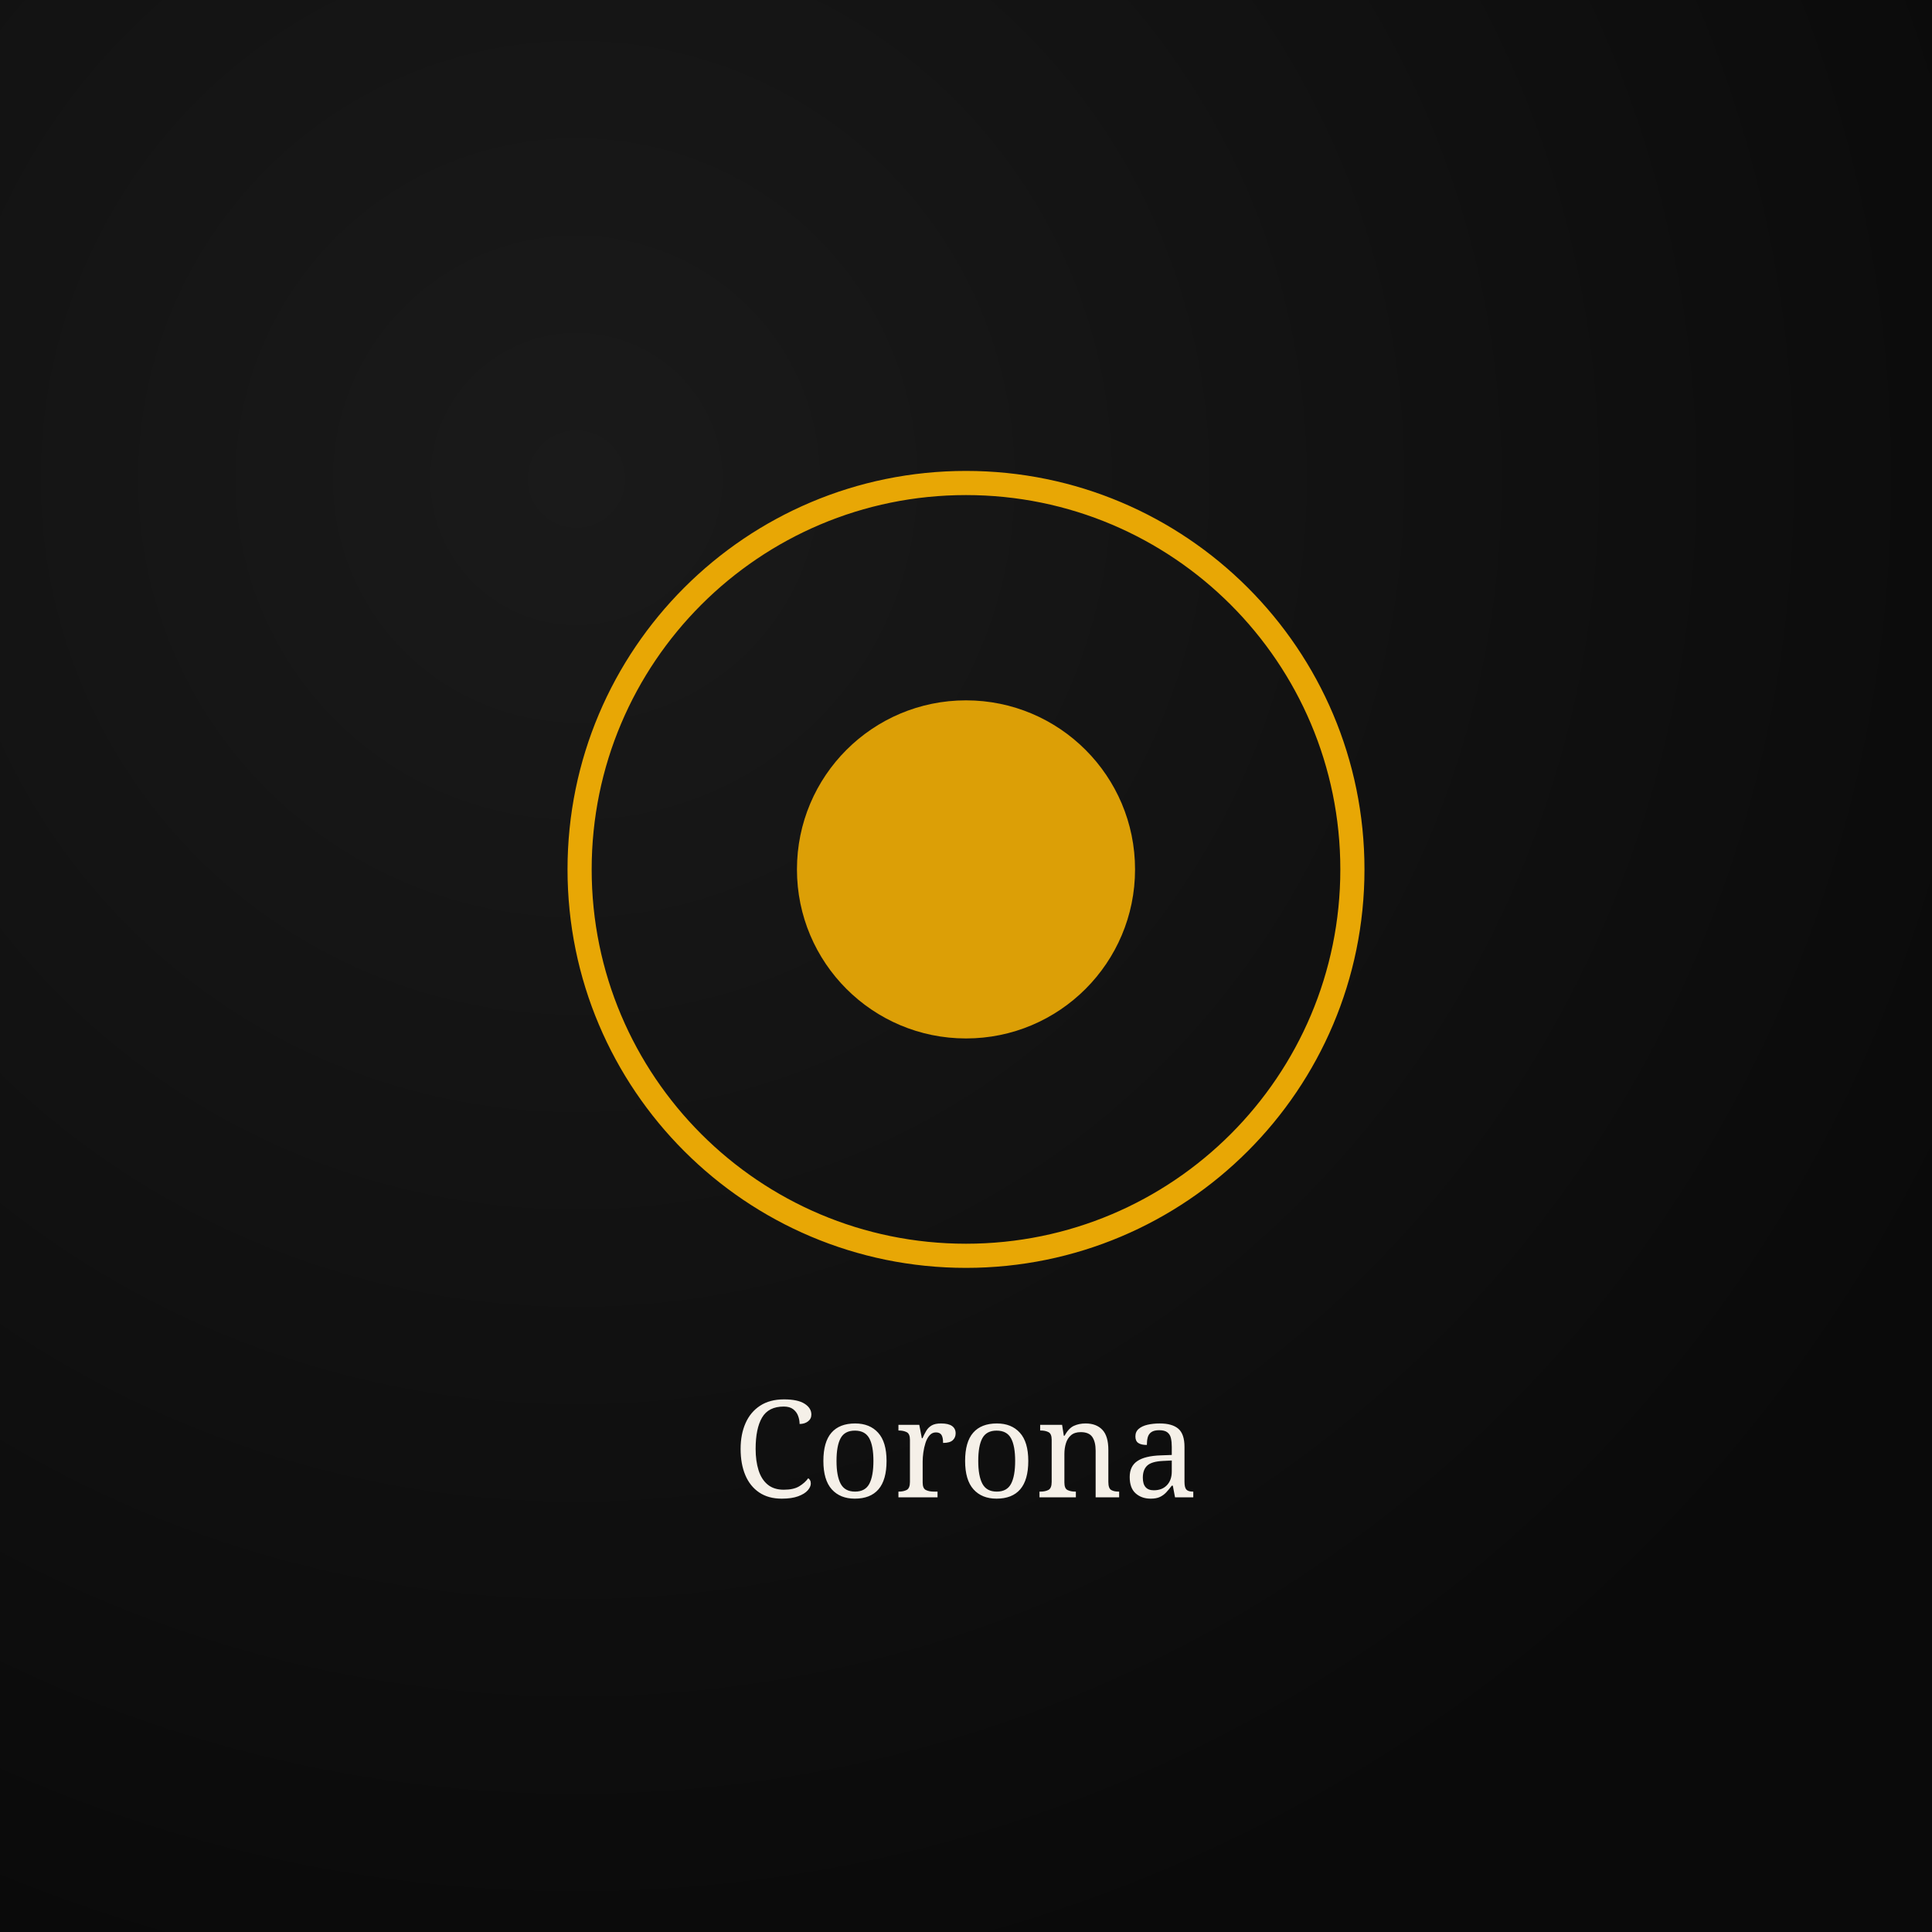
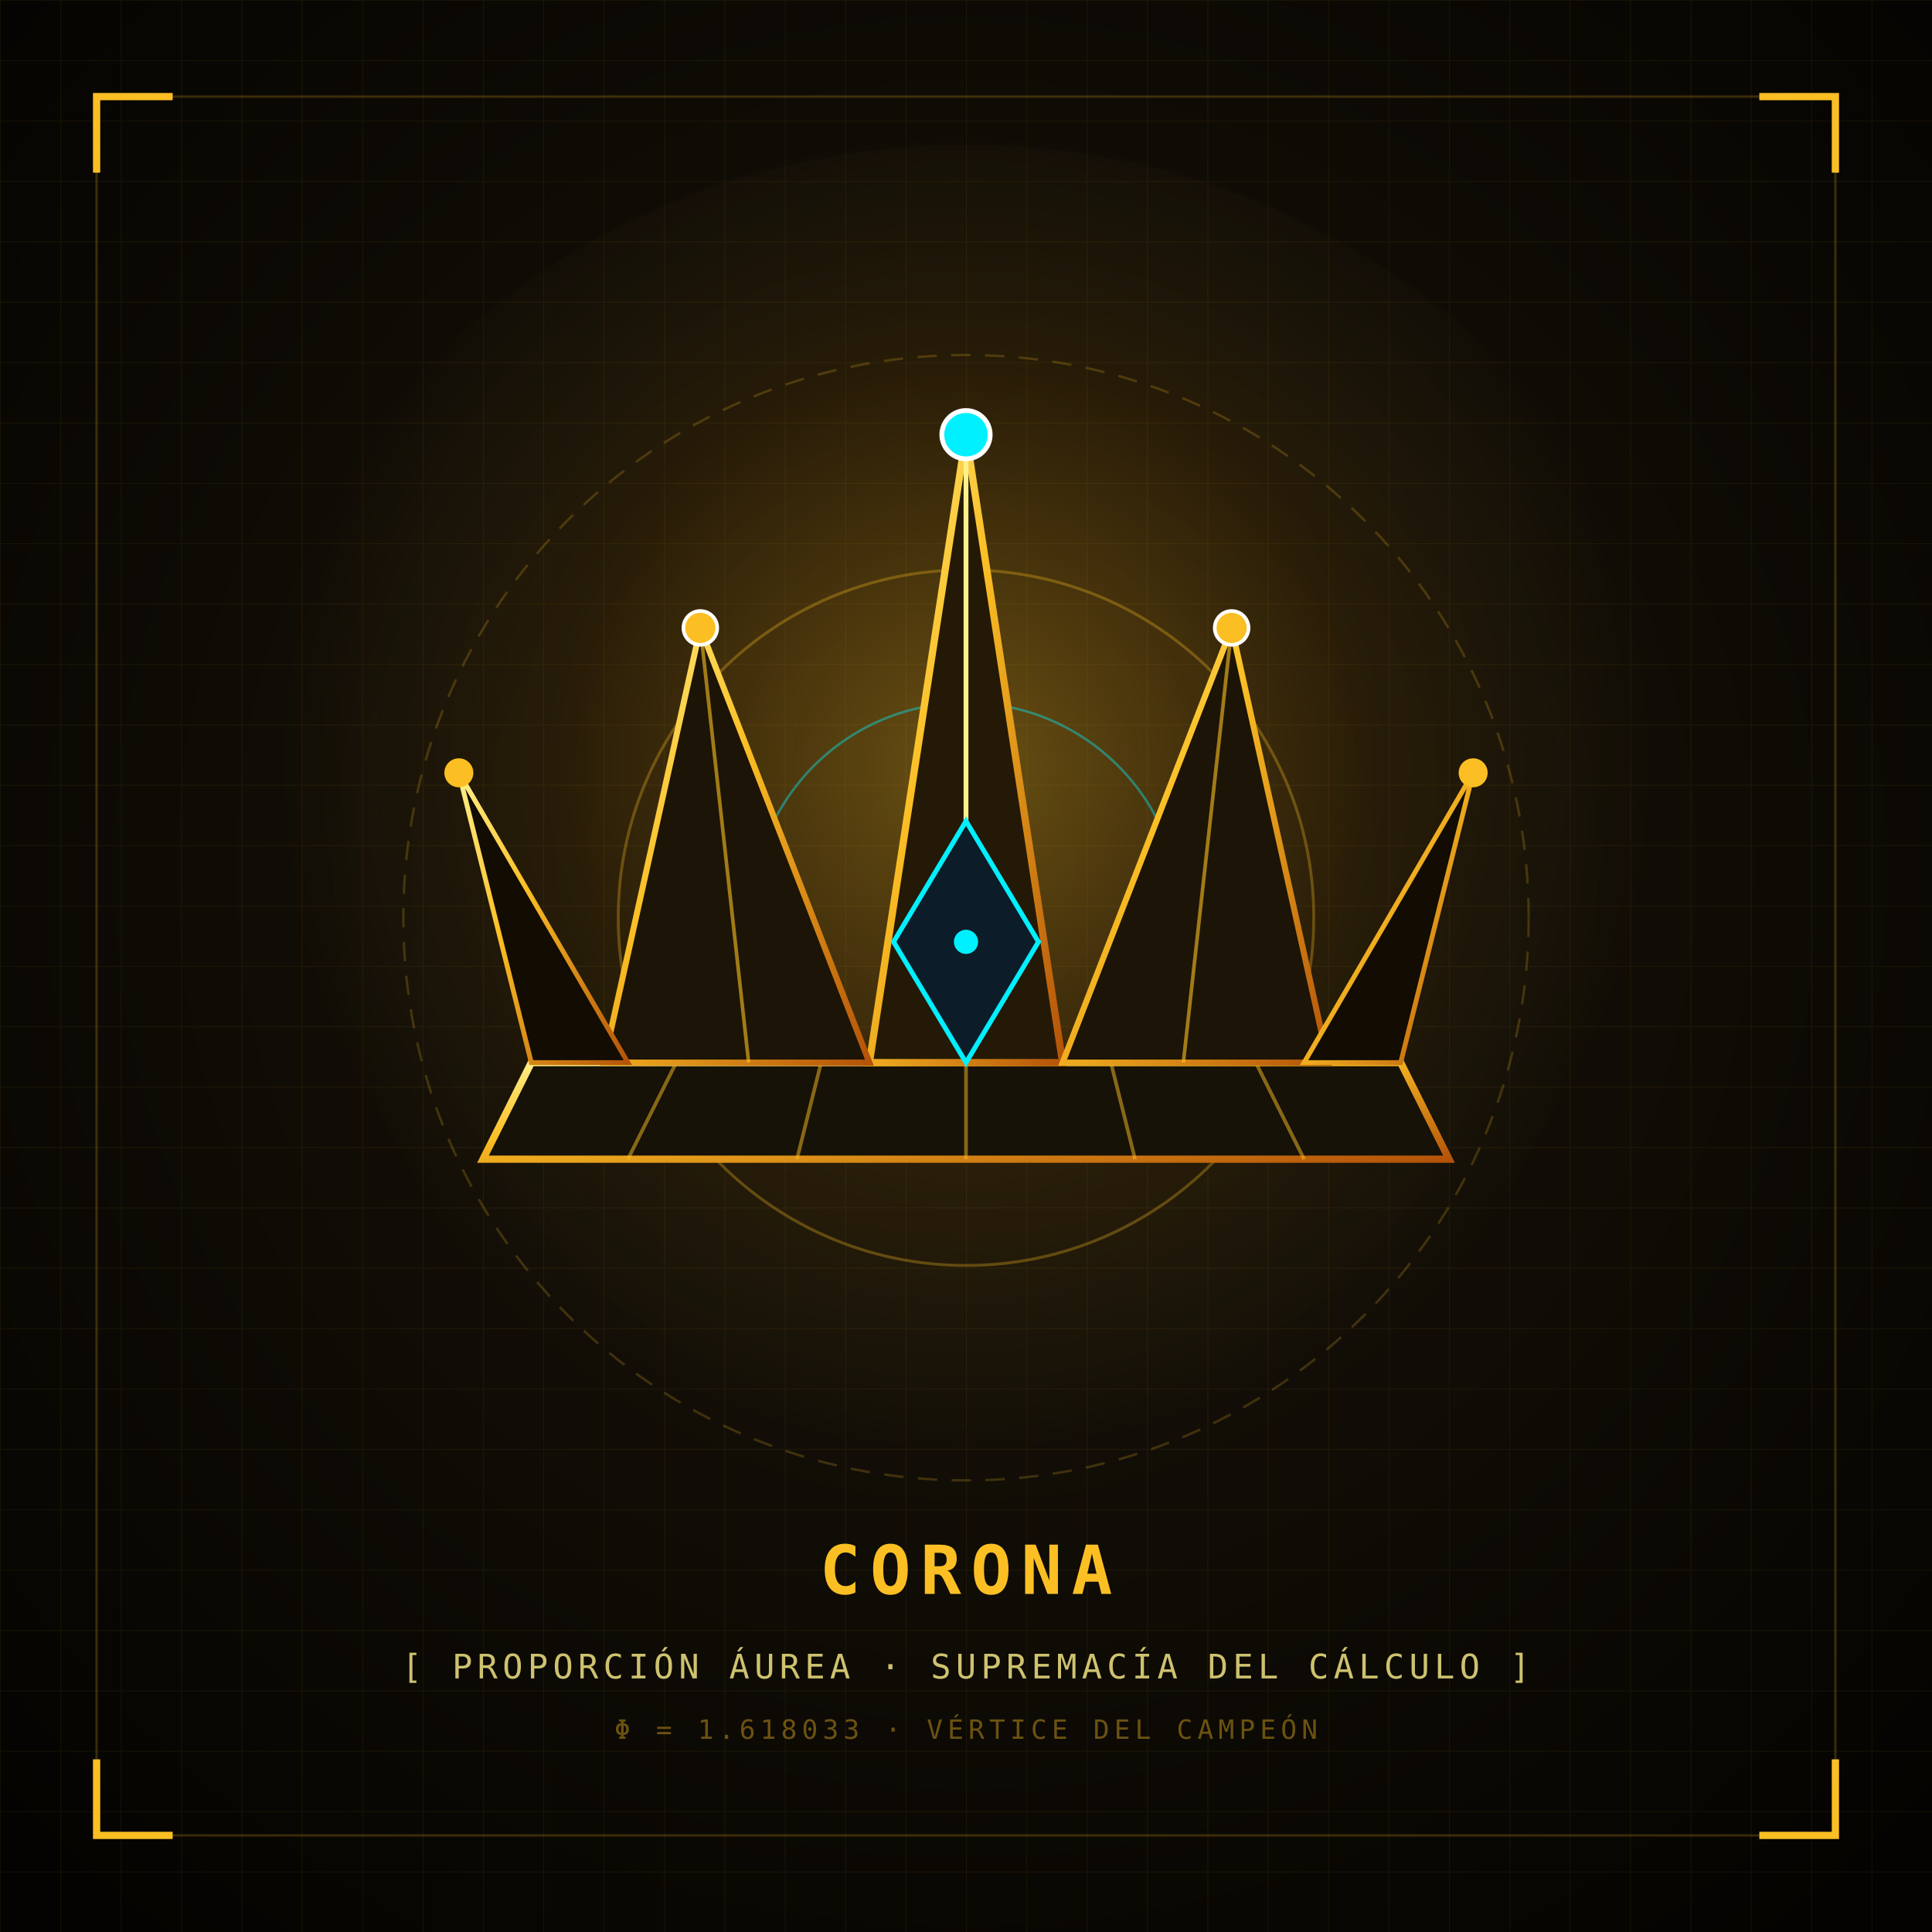
- <svg xmlns="http://www.w3.org/2000/svg" width="800" height="800" viewBox="0 0 800 800">
+ <svg xmlns="http://www.w3.org/2000/svg" width="800" height="800" viewBox="0 0 800 800" fill="none">
  <defs>
-     <radialGradient id="g" cx="30%" cy="25%" r="80%">
-       <stop offset="0%" stop-color="#1a1a1a" />
-       <stop offset="100%" stop-color="#0a0a0a" />
+     <radialGradient id="crownBg" cx="50%" cy="45%" r="70%">
+       <stop offset="0%" stop-color="#1c160b" />
+       <stop offset="60%" stop-color="#0e0b05" />
+       <stop offset="100%" stop-color="#040301" />
    </radialGradient>
+     <radialGradient id="goldGlow" cx="50%" cy="40%" r="45%">
+       <stop offset="0%" stop-color="#fbbf24" stop-opacity="0.35" />
+       <stop offset="60%" stop-color="#f59e0b" stop-opacity="0.08" />
+       <stop offset="100%" stop-color="#fbbf24" stop-opacity="0" />
+     </radialGradient>
+     <linearGradient id="goldCrownGrad" x1="0%" y1="0%" x2="100%" y2="100%">
+       <stop offset="0%" stop-color="#fef08a" />
+       <stop offset="40%" stop-color="#fbbf24" />
+       <stop offset="100%" stop-color="#b45309" />
+     </linearGradient>
+     <pattern id="gridCrown" width="25" height="25" patternUnits="userSpaceOnUse">
+       <path d="M 25 0 L 0 0 0 25" fill="none" stroke="#fbbf24" stroke-width="0.5" stroke-opacity="0.08" />
+     </pattern>
  </defs>
-   <rect width="800" height="800" fill="url(#g)" />
-   <circle cx="400" cy="360" r="160" fill="none" stroke="#ffb703" stroke-width="10" opacity="0.9" />
-   <circle cx="400" cy="360" r="70" fill="#ffb703" opacity="0.85" />
-   <text x="400" y="620" text-anchor="middle" font-family="Georgia, serif" font-size="56" fill="#f5f0e8">Corona</text>
+   <rect width="800" height="800" fill="url(#crownBg)" />
+   <rect width="800" height="800" fill="url(#gridCrown)" />
+   <circle cx="400" cy="380" r="320" fill="url(#goldGlow)" />
+   <rect x="40" y="40" width="720" height="720" fill="none" stroke="#fbbf24" stroke-width="1" stroke-opacity="0.2" />
+   <path d="M 40 70 L 40 40 70 40 M 730 40 L 760 40 760 70 M 760 730 L 760 760 730 760 M 70 760 L 40 760 40 730" stroke="#fbbf24" stroke-width="3" stroke-linecap="square" />
+   <circle cx="400" cy="380" r="233" stroke="#fbbf24" stroke-width="1" stroke-opacity="0.2" stroke-dasharray="8 6" />
+   <circle cx="400" cy="380" r="144" stroke="#fbbf24" stroke-width="1.2" stroke-opacity="0.3" />
+   <circle cx="400" cy="380" r="89" stroke="#00f0ff" stroke-width="1" stroke-opacity="0.4" />
+   <polygon points="200,480 600,480 580,440 220,440" fill="#171207" stroke="url(#goldCrownGrad)" stroke-width="3" />
+   <g stroke="#fbbf24" stroke-width="1.5" stroke-opacity="0.5">
+     <line x1="260" y1="480" x2="280" y2="440" />
+     <line x1="330" y1="480" x2="340" y2="440" />
+     <line x1="400" y1="480" x2="400" y2="440" />
+     <line x1="470" y1="480" x2="460" y2="440" />
+     <line x1="540" y1="480" x2="520" y2="440" />
+   </g>
+   <polygon points="400,180 360,440 440,440" fill="#241906" stroke="url(#goldCrownGrad)" stroke-width="3" />
+   <line x1="400" y1="180" x2="400" y2="440" stroke="#fef08a" stroke-width="2" />
+   <polygon points="290,260 250,440 360,440" fill="#1c1406" stroke="url(#goldCrownGrad)" stroke-width="2.5" />
+   <line x1="290" y1="260" x2="310" y2="440" stroke="#fbbf24" stroke-width="1.5" stroke-opacity="0.6" />
+   <polygon points="510,260 440,440 550,440" fill="#1c1406" stroke="url(#goldCrownGrad)" stroke-width="2.5" />
+   <line x1="510" y1="260" x2="490" y2="440" stroke="#fbbf24" stroke-width="1.5" stroke-opacity="0.6" />
+   <polygon points="190,320 220,440 260,440" fill="#120c03" stroke="url(#goldCrownGrad)" stroke-width="2" />
+   <polygon points="610,320 540,440 580,440" fill="#120c03" stroke="url(#goldCrownGrad)" stroke-width="2" />
+   <circle cx="400" cy="180" r="10" fill="#00f0ff" stroke="#ffffff" stroke-width="2" />
+   <circle cx="290" cy="260" r="7" fill="#fbbf24" stroke="#ffffff" stroke-width="1.5" />
+   <circle cx="510" cy="260" r="7" fill="#fbbf24" stroke="#ffffff" stroke-width="1.5" />
+   <circle cx="190" cy="320" r="6" fill="#fbbf24" />
+   <circle cx="610" cy="320" r="6" fill="#fbbf24" />
+   <polygon points="400,340 430,390 400,440 370,390" fill="#0c1d29" stroke="#00f0ff" stroke-width="2" />
+   <circle cx="400" cy="390" r="5" fill="#00f0ff" />
+   <g font-family="monospace" font-size="14" fill="#fbbf24" text-anchor="middle" letter-spacing="2">
+     <text x="400" y="660" fill="#fbbf24" font-weight="bold" font-size="28" letter-spacing="4">CORONA</text>
+     <text x="400" y="695" fill="#fef08a" fill-opacity="0.8">[ PROPORCIÓN ÁUREA · SUPREMACÍA DEL CÁLCULO ]</text>
+     <text x="400" y="720" fill="#fbbf24" fill-opacity="0.4" font-size="11">Φ = 1.618033 · VÉRTICE DEL CAMPEÓN</text>
+   </g>
</svg>
